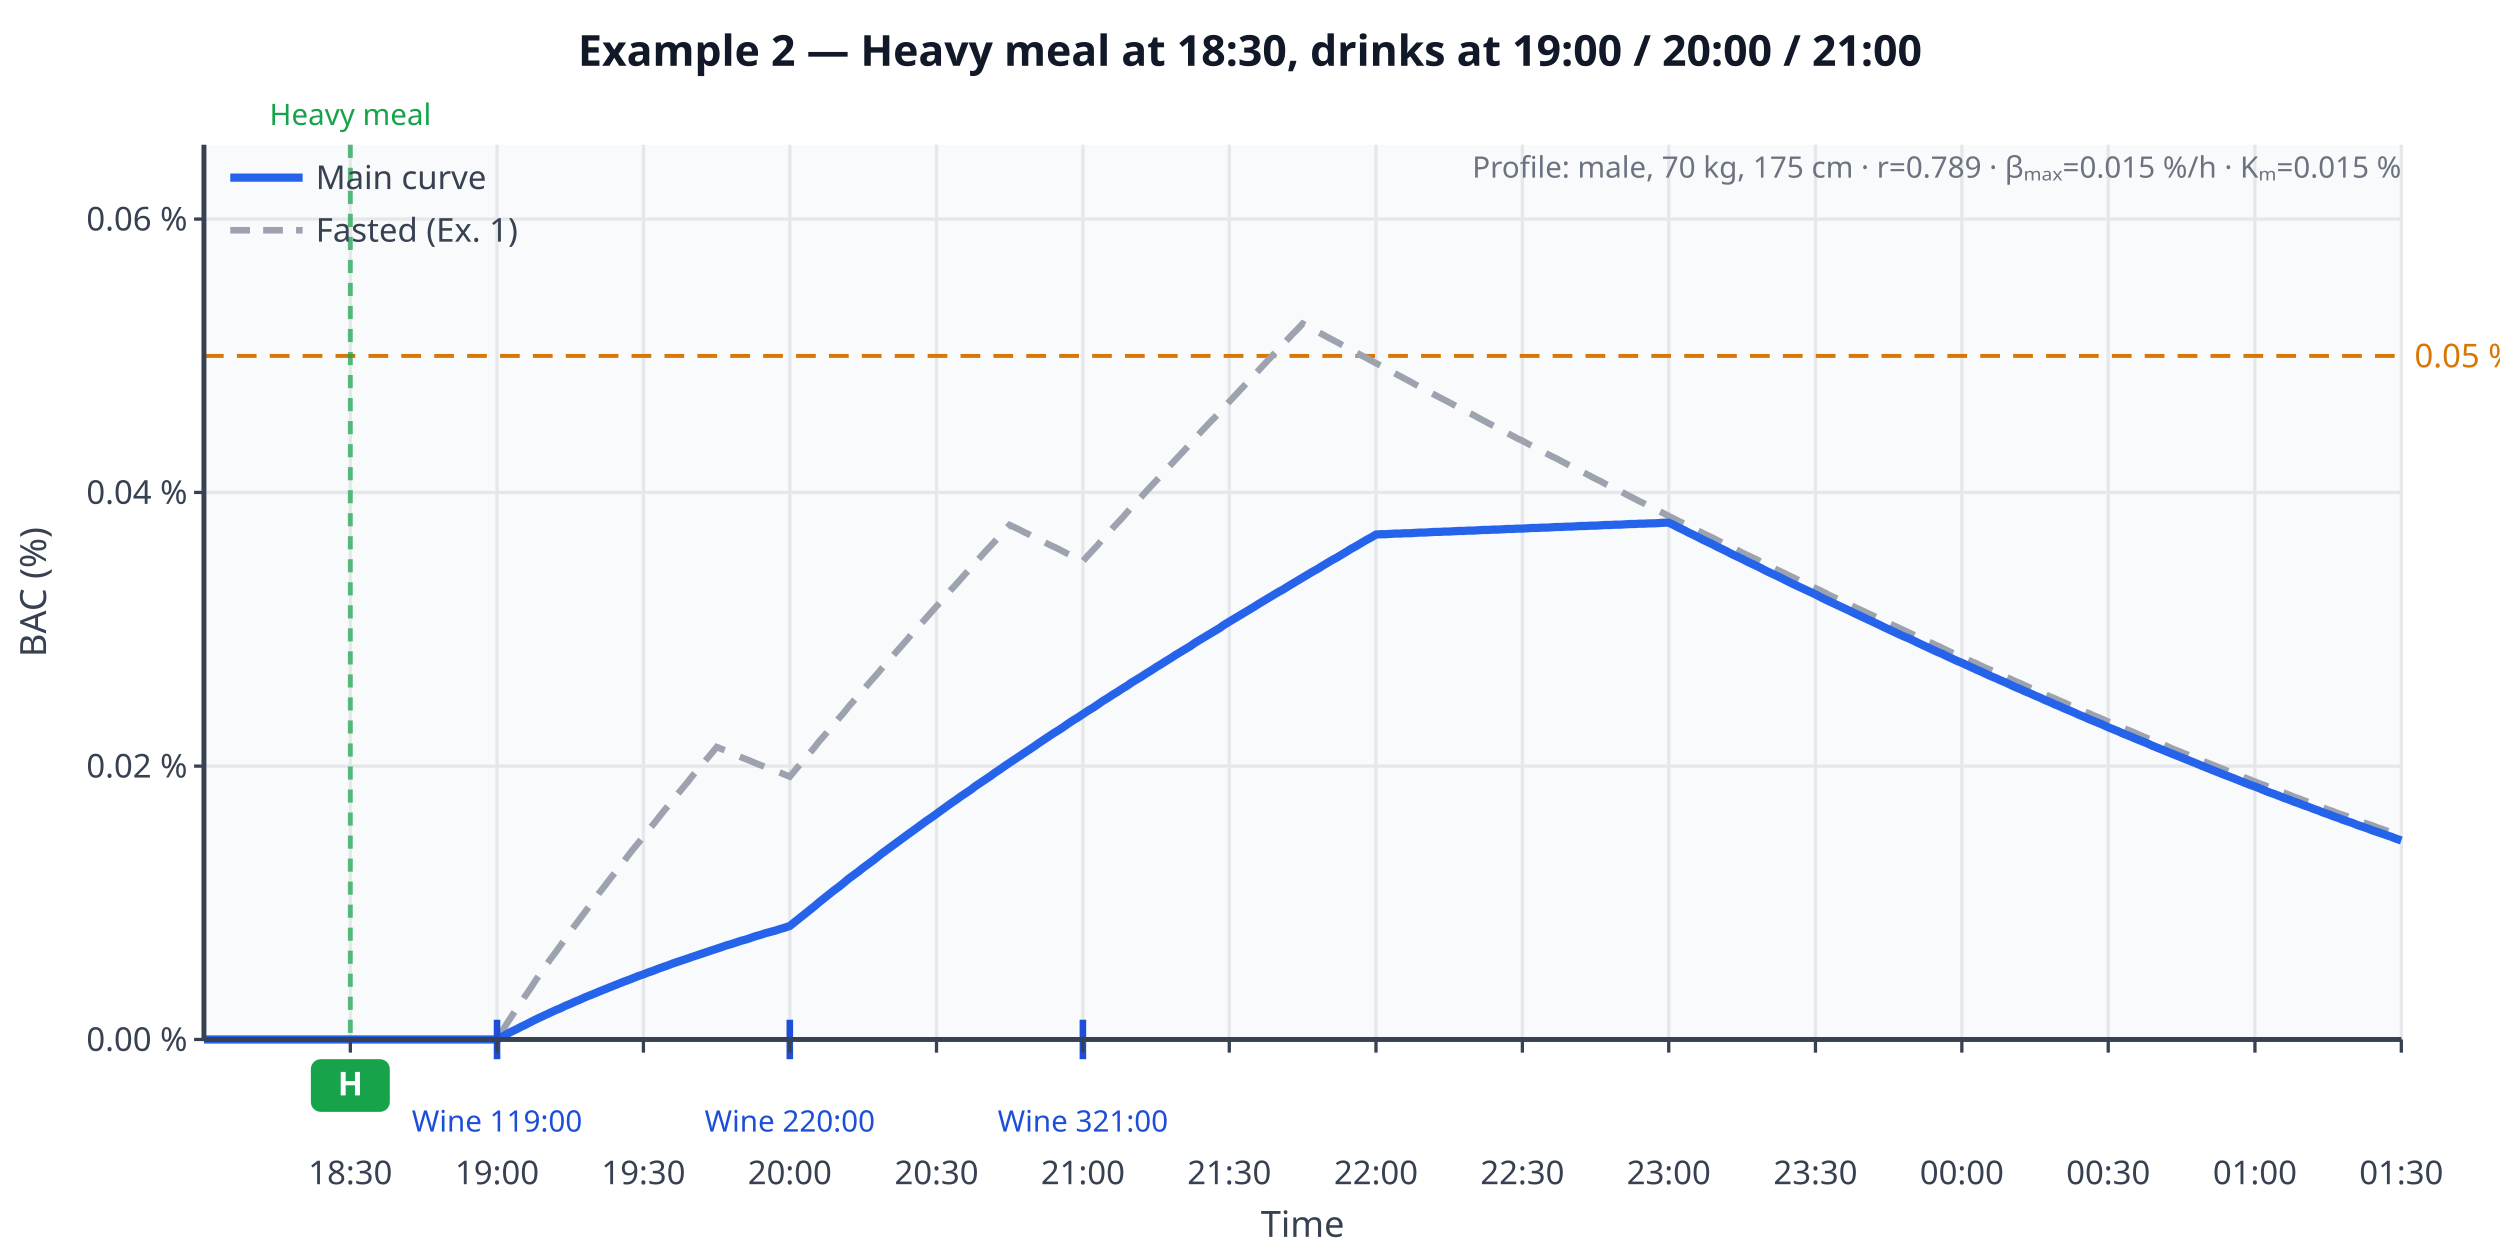
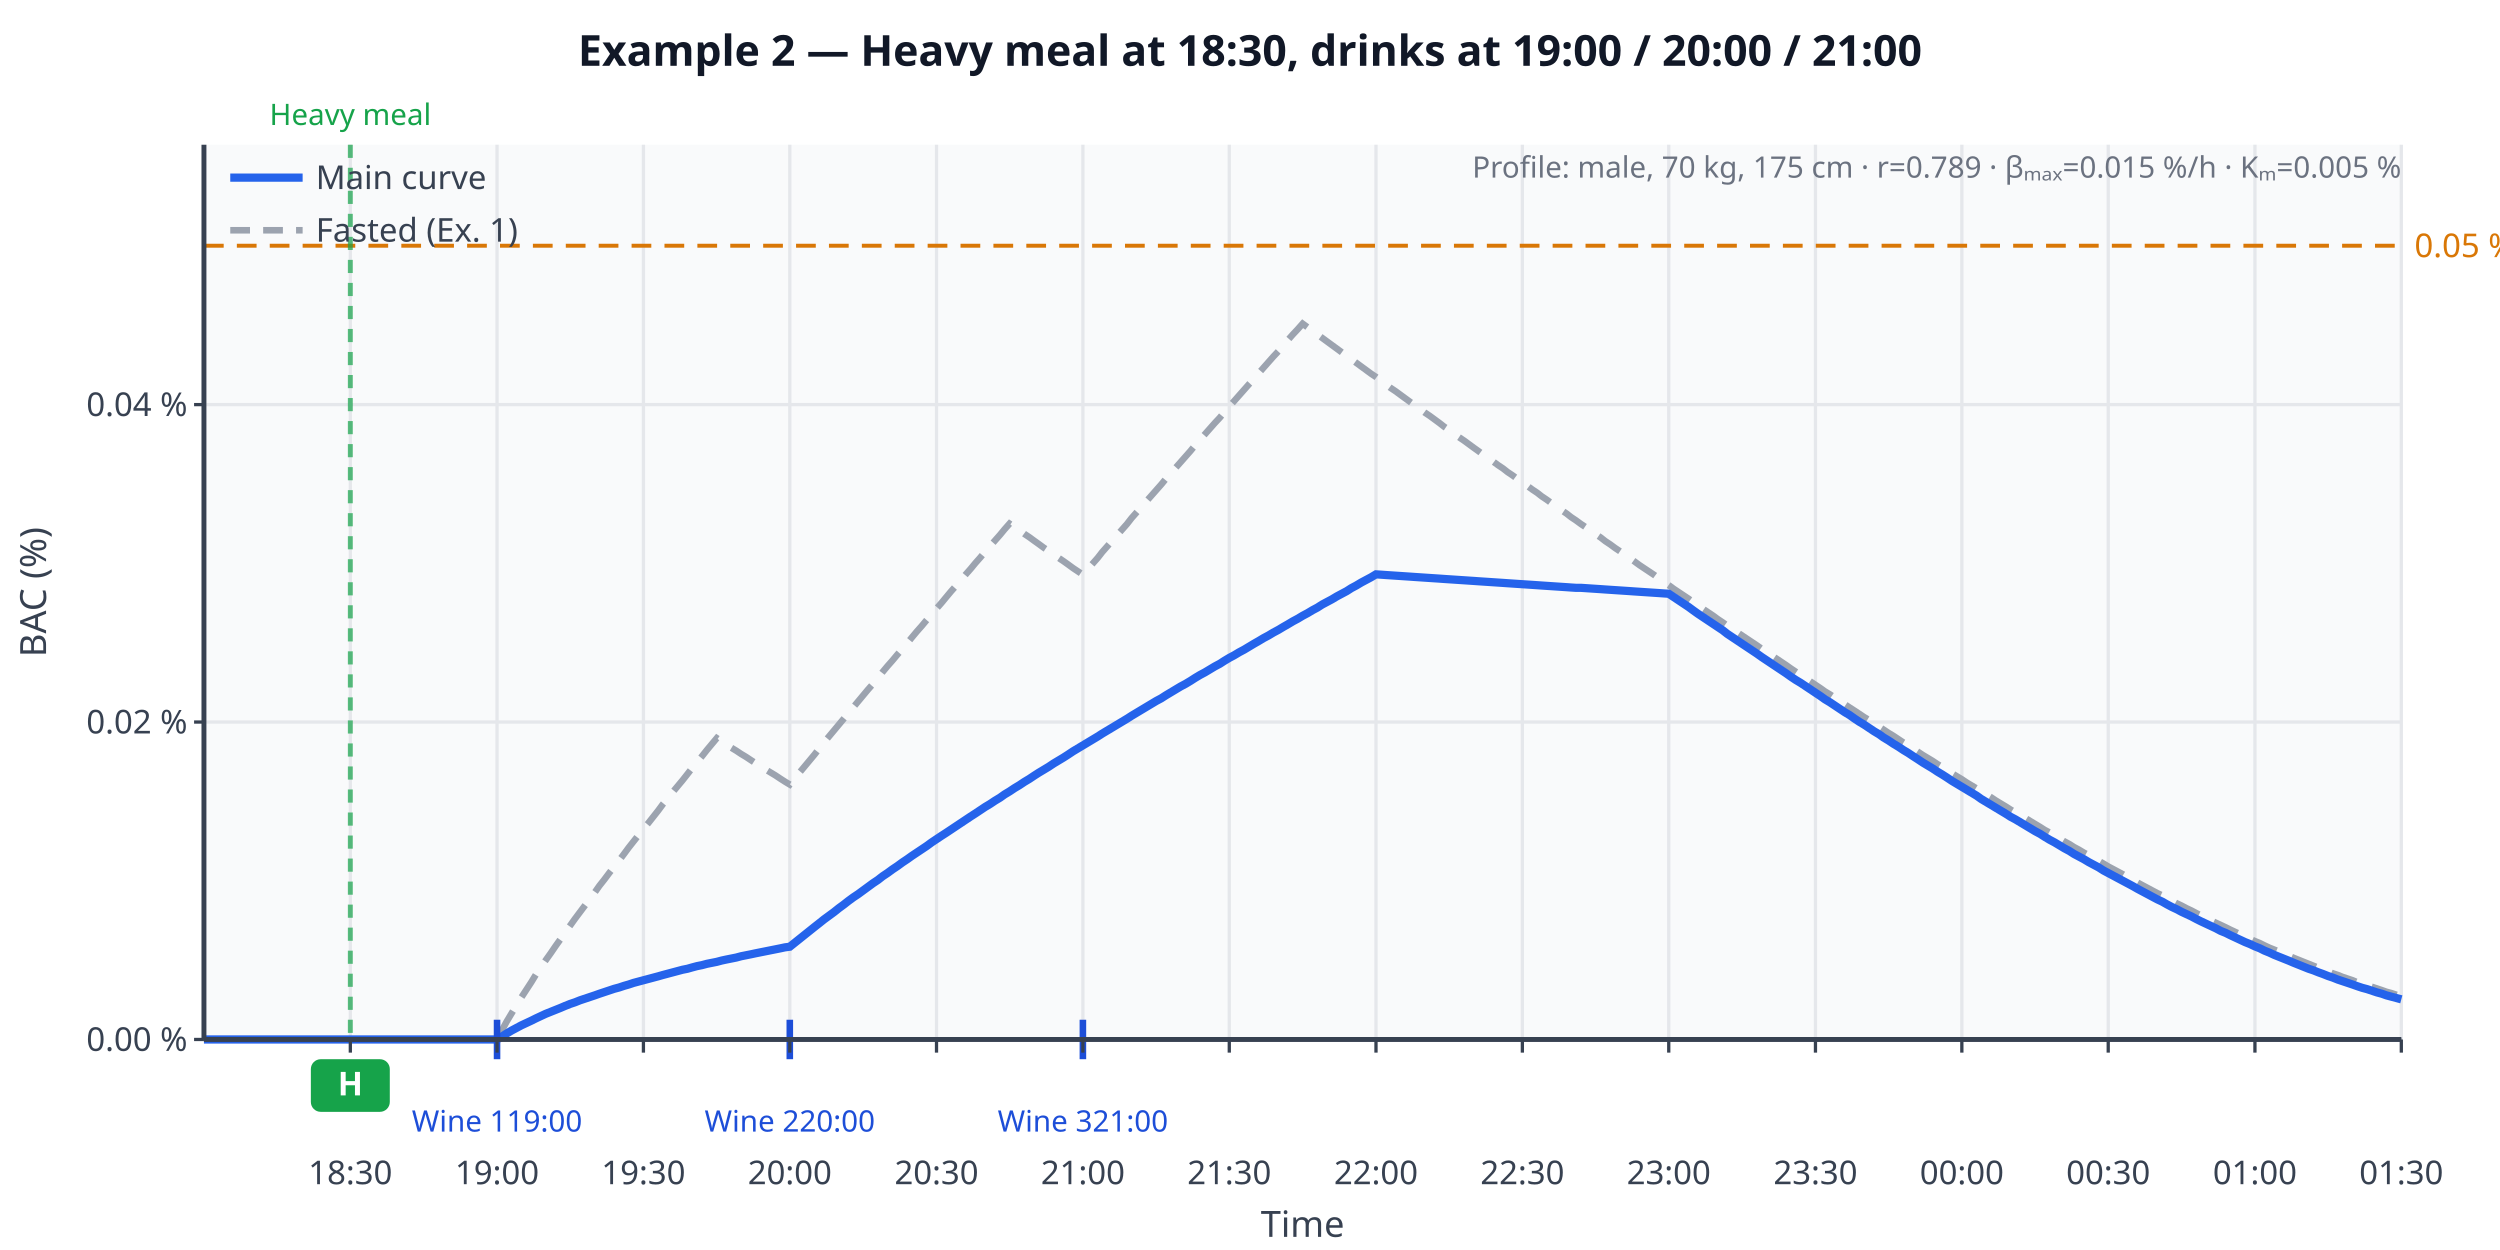
<svg xmlns="http://www.w3.org/2000/svg" viewBox="0 0 760 380" width="760" height="380" font-family="system-ui,sans-serif">
  <rect width="760" height="380" fill="#ffffff" />
  <rect x="62" y="44" width="668" height="272" fill="#f9fafb" />
-   <line x1="62" y1="232.9" x2="730" y2="232.9" stroke="#e5e7eb" stroke-width="1" />
-   <line x1="62" y1="149.7" x2="730" y2="149.7" stroke="#e5e7eb" stroke-width="1" />
-   <line x1="62" y1="66.6" x2="730" y2="66.6" stroke="#e5e7eb" stroke-width="1" />
+   <line x1="62" y1="219.5" x2="730" y2="219.5" stroke="#e5e7eb" stroke-width="1" />
+   <line x1="62" y1="123.0" x2="730" y2="123.0" stroke="#e5e7eb" stroke-width="1" />
  <line x1="106.5" y1="44" x2="106.5" y2="316" stroke="#e5e7eb" stroke-width="1" />
  <line x1="151.1" y1="44" x2="151.1" y2="316" stroke="#e5e7eb" stroke-width="1" />
  <line x1="195.6" y1="44" x2="195.6" y2="316" stroke="#e5e7eb" stroke-width="1" />
  <line x1="240.1" y1="44" x2="240.1" y2="316" stroke="#e5e7eb" stroke-width="1" />
  <line x1="284.7" y1="44" x2="284.7" y2="316" stroke="#e5e7eb" stroke-width="1" />
  <line x1="329.2" y1="44" x2="329.2" y2="316" stroke="#e5e7eb" stroke-width="1" />
  <line x1="373.7" y1="44" x2="373.7" y2="316" stroke="#e5e7eb" stroke-width="1" />
  <line x1="418.3" y1="44" x2="418.3" y2="316" stroke="#e5e7eb" stroke-width="1" />
  <line x1="462.8" y1="44" x2="462.8" y2="316" stroke="#e5e7eb" stroke-width="1" />
  <line x1="507.3" y1="44" x2="507.3" y2="316" stroke="#e5e7eb" stroke-width="1" />
  <line x1="551.9" y1="44" x2="551.9" y2="316" stroke="#e5e7eb" stroke-width="1" />
  <line x1="596.4" y1="44" x2="596.4" y2="316" stroke="#e5e7eb" stroke-width="1" />
  <line x1="640.9" y1="44" x2="640.9" y2="316" stroke="#e5e7eb" stroke-width="1" />
  <line x1="685.5" y1="44" x2="685.5" y2="316" stroke="#e5e7eb" stroke-width="1" />
  <line x1="730.0" y1="44" x2="730.0" y2="316" stroke="#e5e7eb" stroke-width="1" />
-   <line x1="62" y1="108.2" x2="730" y2="108.2" stroke="#d97706" stroke-width="1.2" stroke-dasharray="6,4" />
-   <text x="734" y="108.2" fill="#d97706" font-size="10" dominant-baseline="middle">0.05 %</text>
-   <polyline points="62.0,316.0 63.5,316.0 65.0,316.0 66.5,316.0 67.9,316.0 69.4,316.0 70.9,316.0 72.4,316.0 73.9,316.0 75.4,316.0 76.8,316.0 78.3,316.0 79.8,316.0 81.3,316.0 82.8,316.0 84.3,316.0 85.8,316.0 87.2,316.0 88.7,316.0 90.2,316.0 91.7,316.0 93.2,316.0 94.7,316.0 96.1,316.0 97.6,316.0 99.1,316.0 100.6,316.0 102.1,316.0 103.6,316.0 105.0,316.0 106.5,316.0 108.0,316.0 109.5,316.0 111.0,316.0 112.5,316.0 114.0,316.0 115.4,316.0 116.9,316.0 118.4,316.0 119.9,316.0 121.4,316.0 122.9,316.0 124.3,316.0 125.8,316.0 127.3,316.0 128.8,316.0 130.3,316.0 131.8,316.0 133.3,316.0 134.7,316.0 136.2,316.0 137.7,316.0 139.2,316.0 140.7,316.0 142.2,316.0 143.6,316.0 145.1,316.0 146.6,316.0 148.1,316.0 149.6,316.0 151.1,316.0 152.6,313.6 154.0,311.3 155.5,309.0 157.0,306.7 158.5,304.5 160.0,302.3 161.5,300.1 162.9,297.9 164.4,295.8 165.9,293.6 167.4,291.5 168.9,289.5 170.4,287.4 171.8,285.4 173.3,283.3 174.8,281.3 176.3,279.3 177.8,277.3 179.3,275.3 180.8,273.4 182.2,271.4 183.7,269.5 185.2,267.5 186.7,265.6 188.2,263.7 189.7,261.8 191.1,259.9 192.6,258.0 194.1,256.2 195.6,254.3 197.1,252.4 198.6,250.6 200.1,248.7 201.5,246.9 203.0,245.1 204.5,243.3 206.0,241.4 207.5,239.6 209.0,237.8 210.4,236.0 211.9,234.2 213.4,232.5 214.9,230.7 216.4,228.9 217.9,227.1 219.4,227.7 220.8,228.3 222.3,229.0 223.8,229.6 225.3,230.2 226.8,230.8 228.3,231.4 229.7,232.0 231.2,232.6 232.7,233.2 234.2,233.7 235.7,234.3 237.2,234.9 238.6,235.5 240.1,236.1 241.6,234.3 243.1,232.5 244.6,230.7 246.1,229.0 247.6,227.2 249.0,225.4 250.5,223.7 252.0,221.9 253.5,220.2 255.0,218.4 256.5,216.7 257.9,214.9 259.4,213.2 260.9,211.5 262.4,209.8 263.9,208.0 265.4,206.3 266.9,204.6 268.3,202.9 269.8,201.2 271.3,199.5 272.8,197.8 274.3,196.1 275.8,194.4 277.2,192.7 278.7,191.0 280.2,189.4 281.7,187.7 283.2,186.0 284.7,184.3 286.2,182.7 287.6,181.0 289.1,179.3 290.6,177.7 292.1,176.0 293.6,174.3 295.1,172.7 296.5,171.0 298.0,169.4 299.5,167.7 301.0,166.1 302.5,164.5 304.0,162.8 305.4,161.2 306.9,159.6 308.4,160.3 309.9,161.0 311.4,161.8 312.9,162.5 314.4,163.3 315.8,164.0 317.3,164.7 318.8,165.5 320.3,166.2 321.8,166.9 323.3,167.7 324.7,168.4 326.2,169.1 327.7,169.9 329.2,170.6 330.7,168.9 332.2,167.3 333.7,165.7 335.1,164.0 336.6,162.4 338.1,160.7 339.6,159.1 341.1,157.5 342.6,155.8 344.0,154.2 345.5,152.6 347.0,151.0 348.5,149.3 350.0,147.7 351.5,146.1 353.0,144.5 354.4,142.9 355.9,141.3 357.4,139.7 358.9,138.1 360.4,136.5 361.9,134.8 363.3,133.2 364.8,131.6 366.3,130.0 367.8,128.4 369.3,126.9 370.8,125.3 372.2,123.7 373.7,122.1 375.2,120.5 376.7,118.9 378.2,117.3 379.7,115.7 381.2,114.1 382.6,112.6 384.1,111.0 385.6,109.4 387.1,107.8 388.6,106.3 390.1,104.7 391.5,103.1 393.0,101.5 394.5,100.0 396.0,98.4 397.5,99.2 399.0,100.0 400.5,100.8 401.9,101.6 403.4,102.4 404.9,103.2 406.4,104.0 407.9,104.8 409.4,105.6 410.8,106.4 412.3,107.2 413.8,108.0 415.3,108.8 416.8,109.6 418.3,110.4 419.8,111.2 421.2,112.0 422.7,112.8 424.2,113.6 425.7,114.4 427.2,115.2 428.7,116.0 430.1,116.8 431.6,117.6 433.1,118.4 434.6,119.2 436.1,120.0 437.6,120.8 439.0,121.5 440.5,122.3 442.0,123.1 443.5,123.9 445.0,124.7 446.5,125.5 448.0,126.2 449.4,127.0 450.9,127.8 452.4,128.6 453.9,129.4 455.4,130.2 456.9,130.9 458.3,131.7 459.8,132.5 461.3,133.3 462.8,134.0 464.3,134.8 465.8,135.6 467.3,136.4 468.7,137.1 470.2,137.9 471.7,138.7 473.2,139.4 474.7,140.2 476.2,141.0 477.6,141.7 479.1,142.5 480.6,143.3 482.1,144.0 483.6,144.8 485.1,145.6 486.6,146.3 488.0,147.1 489.5,147.8 491.0,148.6 492.5,149.3 494.0,150.1 495.5,150.9 496.9,151.6 498.4,152.4 499.9,153.1 501.4,153.9 502.9,154.6 504.4,155.4 505.8,156.1 507.3,156.9 508.8,157.6 510.3,158.4 511.8,159.1 513.3,159.8 514.8,160.6 516.2,161.3 517.7,162.1 519.2,162.8 520.7,163.5 522.2,164.3 523.7,165.0 525.1,165.8 526.6,166.5 528.1,167.2 529.6,168.0 531.1,168.7 532.6,169.4 534.1,170.1 535.5,170.9 537.0,171.6 538.5,172.3 540.0,173.1 541.5,173.8 543.0,174.5 544.4,175.2 545.9,175.9 547.4,176.7 548.9,177.4 550.4,178.1 551.9,178.8 553.4,179.5 554.8,180.2 556.3,181.0 557.8,181.7 559.3,182.4 560.8,183.1 562.3,183.8 563.7,184.5 565.2,185.2 566.7,185.9 568.2,186.6 569.7,187.3 571.2,188.0 572.6,188.7 574.1,189.4 575.6,190.1 577.1,190.8 578.6,191.5 580.1,192.2 581.6,192.9 583.0,193.6 584.5,194.2 586.0,194.9 587.5,195.6 589.0,196.3 590.5,197.0 591.9,197.7 593.4,198.4 594.9,199.0 596.4,199.7 597.9,200.4 599.4,201.1 600.9,201.7 602.3,202.4 603.8,203.1 605.3,203.7 606.8,204.4 608.3,205.1 609.8,205.7 611.2,206.4 612.7,207.1 614.2,207.7 615.7,208.4 617.2,209.1 618.7,209.7 620.2,210.4 621.6,211.0 623.1,211.7 624.6,212.3 626.1,213.0 627.6,213.6 629.1,214.3 630.5,214.9 632.0,215.5 633.5,216.2 635.0,216.8 636.5,217.5 638.0,218.1 639.4,218.7 640.9,219.4 642.4,220.0 643.9,220.6 645.4,221.3 646.9,221.9 648.4,222.5 649.8,223.1 651.3,223.8 652.8,224.4 654.3,225.0 655.8,225.6 657.3,226.2 658.7,226.8 660.2,227.5 661.7,228.1 663.2,228.7 664.7,229.3 666.2,229.9 667.7,230.5 669.1,231.1 670.6,231.7 672.1,232.3 673.6,232.9 675.1,233.5 676.6,234.1 678.0,234.7 679.5,235.2 681.0,235.8 682.5,236.4 684.0,237.0 685.5,237.6 687.0,238.2 688.4,238.7 689.9,239.3 691.4,239.9 692.9,240.5 694.4,241.0 695.9,241.6 697.3,242.2 698.8,242.7 700.3,243.3 701.8,243.8 703.3,244.4 704.8,245.0 706.2,245.5 707.7,246.1 709.2,246.6 710.7,247.2 712.2,247.7 713.7,248.2 715.2,248.8 716.6,249.3 718.1,249.9 719.6,250.4 721.1,250.9 722.6,251.5 724.1,252.0 725.5,252.5 727.0,253.0 728.5,253.6 730.0,254.1" fill="none" stroke="#9ca3af" stroke-width="2" stroke-dasharray="8,5" />
-   <polyline points="62.0,316.0 63.5,316.0 65.0,316.0 66.5,316.0 67.9,316.0 69.4,316.0 70.9,316.0 72.4,316.0 73.9,316.0 75.4,316.0 76.8,316.0 78.3,316.0 79.8,316.0 81.3,316.0 82.8,316.0 84.3,316.0 85.8,316.0 87.2,316.0 88.7,316.0 90.2,316.0 91.7,316.0 93.2,316.0 94.7,316.0 96.1,316.0 97.6,316.0 99.1,316.0 100.6,316.0 102.1,316.0 103.6,316.0 105.0,316.0 106.5,316.0 108.0,316.0 109.5,316.0 111.0,316.0 112.5,316.0 114.0,316.0 115.4,316.0 116.9,316.0 118.4,316.0 119.9,316.0 121.4,316.0 122.9,316.0 124.3,316.0 125.8,316.0 127.3,316.0 128.8,316.0 130.3,316.0 131.8,316.0 133.3,316.0 134.7,316.0 136.2,316.0 137.7,316.0 139.2,316.0 140.7,316.0 142.2,316.0 143.6,316.0 145.1,316.0 146.6,316.0 148.1,316.0 149.6,316.0 151.1,316.0 152.6,315.2 154.0,314.4 155.5,313.6 157.0,312.9 158.5,312.1 160.0,311.4 161.5,310.6 162.9,309.9 164.4,309.2 165.9,308.5 167.4,307.8 168.9,307.1 170.4,306.5 171.8,305.8 173.3,305.2 174.8,304.5 176.3,303.9 177.8,303.2 179.3,302.6 180.8,302.0 182.2,301.4 183.7,300.8 185.2,300.2 186.7,299.6 188.2,299.0 189.7,298.4 191.1,297.9 192.6,297.3 194.1,296.7 195.6,296.2 197.1,295.6 198.6,295.1 200.1,294.5 201.5,294.0 203.0,293.5 204.5,292.9 206.0,292.4 207.5,291.9 209.0,291.4 210.4,290.9 211.9,290.4 213.4,289.9 214.9,289.4 216.4,288.9 217.9,288.4 219.4,287.9 220.8,287.4 222.3,287.0 223.8,286.5 225.3,286.0 226.8,285.6 228.3,285.1 229.7,284.6 231.2,284.2 232.7,283.7 234.2,283.3 235.7,282.9 237.2,282.4 238.6,282.0 240.1,281.5 241.6,280.3 243.1,279.1 244.6,277.9 246.1,276.7 247.6,275.5 249.0,274.3 250.5,273.1 252.0,271.9 253.5,270.7 255.0,269.6 256.5,268.4 257.9,267.2 259.4,266.1 260.9,265.0 262.4,263.8 263.9,262.7 265.4,261.6 266.9,260.4 268.3,259.3 269.8,258.2 271.3,257.1 272.8,256.0 274.3,254.9 275.8,253.8 277.2,252.8 278.7,251.7 280.2,250.6 281.7,249.5 283.2,248.5 284.7,247.4 286.2,246.3 287.6,245.3 289.1,244.2 290.6,243.2 292.1,242.1 293.6,241.1 295.1,240.1 296.5,239.0 298.0,238.0 299.5,237.0 301.0,236.0 302.5,234.9 304.0,233.9 305.4,232.9 306.9,231.9 308.4,230.9 309.9,229.9 311.4,228.9 312.9,227.9 314.4,226.9 315.8,225.9 317.3,224.9 318.8,223.9 320.3,222.9 321.8,222.0 323.3,221.0 324.7,220.0 326.2,219.0 327.7,218.1 329.2,217.1 330.7,216.1 332.2,215.2 333.7,214.2 335.1,213.2 336.6,212.3 338.1,211.3 339.6,210.4 341.1,209.4 342.6,208.5 344.0,207.5 345.5,206.6 347.0,205.7 348.5,204.7 350.0,203.8 351.5,202.8 353.0,201.9 354.4,201.0 355.9,200.1 357.4,199.1 358.9,198.2 360.4,197.3 361.9,196.4 363.3,195.4 364.8,194.5 366.3,193.6 367.8,192.7 369.3,191.8 370.8,190.9 372.2,189.9 373.7,189.0 375.2,188.1 376.7,187.2 378.2,186.3 379.7,185.4 381.2,184.5 382.6,183.6 384.1,182.7 385.6,181.8 387.1,180.9 388.6,180.0 390.1,179.2 391.5,178.3 393.0,177.4 394.5,176.5 396.0,175.6 397.5,174.7 399.0,173.8 400.5,173.0 401.9,172.1 403.4,171.2 404.9,170.3 406.4,169.5 407.9,168.6 409.4,167.7 410.8,166.8 412.3,166.0 413.8,165.1 415.3,164.2 416.8,163.4 418.3,162.5 419.8,162.4 421.2,162.4 422.7,162.3 424.2,162.2 425.7,162.2 427.2,162.1 428.7,162.1 430.1,162.0 431.6,161.9 433.1,161.9 434.6,161.8 436.1,161.7 437.6,161.7 439.0,161.6 440.5,161.6 442.0,161.5 443.5,161.4 445.0,161.4 446.5,161.3 448.0,161.3 449.4,161.2 450.9,161.1 452.4,161.1 453.9,161.0 455.4,161.0 456.9,160.9 458.3,160.8 459.8,160.8 461.3,160.7 462.8,160.7 464.3,160.6 465.8,160.5 467.3,160.5 468.7,160.4 470.2,160.4 471.7,160.3 473.2,160.2 474.7,160.2 476.2,160.1 477.6,160.1 479.1,160.0 480.6,159.9 482.1,159.9 483.6,159.8 485.1,159.8 486.6,159.7 488.0,159.6 489.5,159.6 491.0,159.5 492.5,159.5 494.0,159.4 495.5,159.3 496.9,159.3 498.4,159.2 499.9,159.2 501.4,159.1 502.9,159.1 504.4,159.0 505.8,158.9 507.3,158.9 508.8,159.6 510.3,160.4 511.8,161.1 513.3,161.9 514.8,162.6 516.2,163.3 517.7,164.1 519.2,164.8 520.7,165.5 522.2,166.3 523.7,167.0 525.1,167.7 526.6,168.5 528.1,169.2 529.6,169.9 531.1,170.7 532.6,171.4 534.1,172.1 535.5,172.8 537.0,173.6 538.5,174.3 540.0,175.0 541.5,175.7 543.0,176.5 544.4,177.2 545.9,177.9 547.4,178.6 548.9,179.3 550.4,180.0 551.9,180.7 553.4,181.5 554.8,182.2 556.3,182.9 557.8,183.6 559.3,184.3 560.8,185.0 562.3,185.7 563.7,186.4 565.2,187.1 566.7,187.8 568.2,188.5 569.7,189.2 571.2,189.9 572.6,190.6 574.1,191.3 575.6,192.0 577.1,192.7 578.6,193.4 580.1,194.0 581.6,194.7 583.0,195.4 584.5,196.1 586.0,196.8 587.5,197.5 589.0,198.2 590.5,198.8 591.9,199.5 593.4,200.2 594.9,200.9 596.4,201.5 597.9,202.2 599.4,202.9 600.9,203.6 602.3,204.2 603.8,204.9 605.3,205.6 606.8,206.2 608.3,206.9 609.8,207.5 611.2,208.2 612.7,208.9 614.2,209.5 615.7,210.2 617.2,210.8 618.7,211.5 620.2,212.1 621.6,212.8 623.1,213.4 624.6,214.1 626.1,214.7 627.6,215.4 629.1,216.0 630.5,216.6 632.0,217.3 633.5,217.9 635.0,218.6 636.5,219.2 638.0,219.8 639.4,220.4 640.9,221.1 642.4,221.7 643.9,222.3 645.4,223.0 646.9,223.6 648.4,224.2 649.8,224.8 651.3,225.4 652.8,226.0 654.3,226.7 655.8,227.3 657.3,227.9 658.7,228.5 660.2,229.1 661.7,229.7 663.2,230.3 664.7,230.9 666.2,231.5 667.7,232.1 669.1,232.7 670.6,233.3 672.1,233.9 673.6,234.5 675.1,235.1 676.6,235.7 678.0,236.2 679.5,236.8 681.0,237.4 682.5,238.0 684.0,238.6 685.5,239.1 687.0,239.7 688.4,240.3 689.9,240.9 691.4,241.4 692.9,242.0 694.4,242.6 695.9,243.1 697.3,243.7 698.8,244.2 700.3,244.8 701.8,245.3 703.3,245.9 704.8,246.4 706.2,247.0 707.7,247.5 709.2,248.1 710.7,248.6 712.2,249.2 713.7,249.7 715.2,250.2 716.6,250.8 718.1,251.3 719.6,251.8 721.1,252.4 722.6,252.9 724.1,253.4 725.5,253.9 727.0,254.4 728.5,255.0 730.0,255.5" fill="none" stroke="#2563eb" stroke-width="2.5" />
+   <line x1="62" y1="74.7" x2="730" y2="74.7" stroke="#d97706" stroke-width="1.2" stroke-dasharray="6,4" />
+   <text x="734" y="74.7" fill="#d97706" font-size="10" dominant-baseline="middle">0.05 %</text>
+   <polyline points="62.0,316.0 63.5,316.0 65.0,316.0 66.5,316.0 67.9,316.0 69.4,316.0 70.9,316.0 72.4,316.0 73.9,316.0 75.4,316.0 76.8,316.0 78.3,316.0 79.8,316.0 81.3,316.0 82.8,316.0 84.3,316.0 85.8,316.0 87.2,316.0 88.7,316.0 90.2,316.0 91.7,316.0 93.2,316.0 94.7,316.0 96.1,316.0 97.6,316.0 99.1,316.0 100.6,316.0 102.1,316.0 103.6,316.0 105.0,316.0 106.5,316.0 108.0,316.0 109.5,316.0 111.0,316.0 112.5,316.0 114.0,316.0 115.4,316.0 116.9,316.0 118.4,316.0 119.9,316.0 121.4,316.0 122.9,316.0 124.3,316.0 125.8,316.0 127.3,316.0 128.8,316.0 130.3,316.0 131.8,316.0 133.3,316.0 134.7,316.0 136.2,316.0 137.7,316.0 139.2,316.0 140.7,316.0 142.2,316.0 143.6,316.0 145.1,316.0 146.6,316.0 148.1,316.0 149.6,316.0 151.1,316.0 152.6,313.2 154.0,310.6 155.5,308.1 157.0,305.6 158.5,303.2 160.0,300.9 161.5,298.6 162.9,296.3 164.4,294.1 165.9,291.9 167.4,289.8 168.9,287.6 170.4,285.5 171.8,283.5 173.3,281.4 174.8,279.3 176.3,277.3 177.8,275.3 179.3,273.3 180.8,271.3 182.2,269.3 183.7,267.4 185.2,265.4 186.7,263.5 188.2,261.6 189.7,259.6 191.1,257.7 192.6,255.8 194.1,253.9 195.6,252.0 197.1,250.2 198.6,248.3 200.1,246.4 201.5,244.5 203.0,242.7 204.5,240.8 206.0,239.0 207.5,237.2 209.0,235.3 210.4,233.5 211.9,231.7 213.4,229.9 214.9,228.0 216.4,226.2 217.9,224.4 219.4,225.4 220.8,226.3 222.3,227.3 223.8,228.2 225.3,229.2 226.8,230.1 228.3,231.1 229.7,232.0 231.2,232.9 232.7,233.9 234.2,234.8 235.7,235.7 237.2,236.7 238.6,237.6 240.1,238.5 241.6,236.7 243.1,234.8 244.6,233.0 246.1,231.2 247.6,229.4 249.0,227.6 250.5,225.7 252.0,223.9 253.5,222.1 255.0,220.3 256.5,218.5 257.9,216.8 259.4,215.0 260.9,213.2 262.4,211.4 263.9,209.6 265.4,207.9 266.9,206.1 268.3,204.3 269.8,202.5 271.3,200.8 272.8,199.0 274.3,197.3 275.8,195.5 277.2,193.8 278.7,192.0 280.2,190.3 281.7,188.5 283.2,186.8 284.7,185.0 286.2,183.3 287.6,181.6 289.1,179.8 290.6,178.1 292.1,176.4 293.6,174.6 295.1,172.9 296.5,171.2 298.0,169.5 299.5,167.7 301.0,166.0 302.5,164.3 304.0,162.6 305.4,160.9 306.9,159.2 308.4,160.2 309.9,161.2 311.4,162.3 312.9,163.3 314.4,164.4 315.8,165.4 317.3,166.5 318.8,167.5 320.3,168.5 321.8,169.6 323.3,170.6 324.7,171.6 326.2,172.7 327.7,173.7 329.2,174.7 330.7,173.0 332.2,171.3 333.7,169.6 335.1,167.8 336.6,166.1 338.1,164.4 339.6,162.7 341.1,161.0 342.6,159.3 344.0,157.5 345.5,155.8 347.0,154.1 348.5,152.4 350.0,150.7 351.5,149.0 353.0,147.3 354.4,145.6 355.9,143.9 357.4,142.2 358.9,140.5 360.4,138.8 361.9,137.1 363.3,135.4 364.8,133.7 366.3,132.0 367.8,130.3 369.3,128.6 370.8,127.0 372.2,125.3 373.7,123.6 375.2,121.9 376.7,120.2 378.2,118.5 379.7,116.8 381.2,115.2 382.6,113.5 384.1,111.8 385.6,110.1 387.1,108.4 388.6,106.8 390.1,105.1 391.5,103.4 393.0,101.7 394.5,100.1 396.0,98.4 397.5,99.5 399.0,100.6 400.5,101.7 401.9,102.7 403.4,103.8 404.9,104.9 406.4,106.0 407.9,107.1 409.4,108.2 410.8,109.2 412.3,110.3 413.8,111.4 415.3,112.5 416.8,113.6 418.3,114.6 419.8,115.7 421.2,116.8 422.7,117.9 424.2,118.9 425.7,120.0 427.2,121.1 428.7,122.2 430.1,123.2 431.6,124.3 433.1,125.4 434.6,126.4 436.1,127.5 437.6,128.6 439.0,129.7 440.5,130.7 442.0,131.8 443.5,132.9 445.0,133.9 446.5,135.0 448.0,136.1 449.4,137.1 450.9,138.2 452.4,139.2 453.9,140.3 455.4,141.4 456.9,142.4 458.3,143.5 459.8,144.5 461.3,145.6 462.8,146.7 464.3,147.7 465.8,148.8 467.3,149.8 468.7,150.9 470.2,151.9 471.7,153.0 473.2,154.0 474.7,155.1 476.2,156.1 477.6,157.2 479.1,158.2 480.6,159.3 482.1,160.3 483.6,161.4 485.1,162.4 486.6,163.4 488.0,164.5 489.5,165.5 491.0,166.6 492.5,167.6 494.0,168.6 495.5,169.7 496.9,170.7 498.4,171.8 499.9,172.8 501.4,173.8 502.9,174.8 504.4,175.9 505.8,176.9 507.3,177.9 508.8,179.0 510.3,180.0 511.8,181.0 513.3,182.0 514.8,183.1 516.2,184.1 517.7,185.1 519.2,186.1 520.7,187.1 522.2,188.2 523.7,189.2 525.1,190.2 526.6,191.2 528.1,192.2 529.6,193.2 531.1,194.2 532.6,195.2 534.1,196.2 535.5,197.2 537.0,198.2 538.5,199.2 540.0,200.2 541.5,201.2 543.0,202.2 544.4,203.2 545.9,204.2 547.4,205.2 548.9,206.2 550.4,207.2 551.9,208.2 553.4,209.2 554.8,210.2 556.3,211.1 557.8,212.1 559.3,213.1 560.8,214.1 562.3,215.1 563.7,216.0 565.2,217.0 566.7,218.0 568.2,218.9 569.7,219.9 571.2,220.9 572.6,221.8 574.1,222.8 575.6,223.7 577.1,224.7 578.6,225.7 580.1,226.6 581.6,227.6 583.0,228.5 584.5,229.5 586.0,230.4 587.5,231.3 589.0,232.3 590.5,233.2 591.9,234.1 593.4,235.1 594.9,236.0 596.4,236.9 597.9,237.9 599.4,238.8 600.9,239.7 602.3,240.6 603.8,241.5 605.3,242.4 606.8,243.4 608.3,244.3 609.8,245.2 611.2,246.1 612.7,247.0 614.2,247.9 615.7,248.7 617.2,249.6 618.7,250.5 620.2,251.4 621.6,252.3 623.1,253.1 624.6,254.0 626.1,254.9 627.6,255.8 629.1,256.6 630.5,257.5 632.0,258.3 633.5,259.2 635.0,260.0 636.5,260.9 638.0,261.7 639.4,262.5 640.9,263.4 642.4,264.2 643.9,265.0 645.4,265.8 646.9,266.7 648.4,267.5 649.8,268.3 651.3,269.1 652.8,269.9 654.3,270.7 655.8,271.5 657.3,272.2 658.7,273.0 660.2,273.8 661.7,274.6 663.2,275.3 664.7,276.1 666.2,276.8 667.7,277.6 669.1,278.3 670.6,279.0 672.1,279.8 673.6,280.5 675.1,281.2 676.6,281.9 678.0,282.6 679.5,283.3 681.0,284.0 682.5,284.7 684.0,285.4 685.5,286.1 687.0,286.7 688.4,287.4 689.9,288.1 691.4,288.7 692.9,289.3 694.4,290.0 695.9,290.6 697.3,291.2 698.8,291.8 700.3,292.4 701.8,293.0 703.3,293.6 704.8,294.2 706.2,294.8 707.7,295.3 709.2,295.9 710.7,296.4 712.2,297.0 713.7,297.5 715.2,298.0 716.6,298.6 718.1,299.1 719.6,299.6 721.1,300.0 722.6,300.5 724.1,301.0 725.5,301.5 727.0,301.9 728.5,302.4 730.0,302.8" fill="none" stroke="#9ca3af" stroke-width="2" stroke-dasharray="8,5" />
+   <polyline points="62.0,316.0 63.5,316.0 65.0,316.0 66.5,316.0 67.9,316.0 69.4,316.0 70.9,316.0 72.4,316.0 73.9,316.0 75.4,316.0 76.8,316.0 78.3,316.0 79.8,316.0 81.3,316.0 82.8,316.0 84.3,316.0 85.8,316.0 87.2,316.0 88.7,316.0 90.2,316.0 91.7,316.0 93.2,316.0 94.7,316.0 96.1,316.0 97.6,316.0 99.1,316.0 100.6,316.0 102.1,316.0 103.6,316.0 105.0,316.0 106.5,316.0 108.0,316.0 109.5,316.0 111.0,316.0 112.5,316.0 114.0,316.0 115.4,316.0 116.9,316.0 118.4,316.0 119.9,316.0 121.4,316.0 122.9,316.0 124.3,316.0 125.8,316.0 127.3,316.0 128.8,316.0 130.3,316.0 131.8,316.0 133.3,316.0 134.7,316.0 136.2,316.0 137.7,316.0 139.2,316.0 140.7,316.0 142.2,316.0 143.6,316.0 145.1,316.0 146.6,316.0 148.1,316.0 149.6,316.0 151.1,316.0 152.6,315.1 154.0,314.2 155.5,313.3 157.0,312.5 158.5,311.7 160.0,311.0 161.5,310.3 162.9,309.6 164.4,308.9 165.9,308.2 167.4,307.6 168.9,307.0 170.4,306.4 171.8,305.8 173.3,305.2 174.8,304.7 176.3,304.1 177.8,303.6 179.3,303.1 180.8,302.6 182.2,302.1 183.7,301.6 185.2,301.1 186.7,300.6 188.2,300.2 189.7,299.7 191.1,299.3 192.6,298.8 194.1,298.4 195.6,298.0 197.1,297.6 198.6,297.2 200.1,296.8 201.5,296.4 203.0,296.0 204.5,295.6 206.0,295.2 207.5,294.8 209.0,294.5 210.4,294.1 211.9,293.7 213.4,293.4 214.9,293.0 216.4,292.7 217.9,292.4 219.4,292.0 220.8,291.7 222.3,291.4 223.8,291.1 225.3,290.7 226.8,290.4 228.3,290.1 229.7,289.8 231.2,289.5 232.7,289.2 234.2,288.9 235.7,288.6 237.2,288.3 238.6,288.0 240.1,287.8 241.6,286.6 243.1,285.4 244.6,284.2 246.1,283.0 247.6,281.8 249.0,280.7 250.5,279.5 252.0,278.4 253.5,277.3 255.0,276.1 256.5,275.0 257.9,273.9 259.4,272.8 260.9,271.8 262.4,270.7 263.9,269.6 265.4,268.5 266.9,267.5 268.3,266.4 269.8,265.4 271.3,264.3 272.8,263.3 274.3,262.2 275.8,261.2 277.2,260.2 278.7,259.2 280.2,258.2 281.7,257.2 283.2,256.1 284.7,255.1 286.2,254.1 287.6,253.2 289.1,252.2 290.6,251.2 292.1,250.2 293.6,249.2 295.1,248.2 296.5,247.3 298.0,246.3 299.5,245.3 301.0,244.4 302.5,243.4 304.0,242.5 305.4,241.5 306.9,240.6 308.4,239.6 309.9,238.7 311.4,237.7 312.9,236.8 314.4,235.8 315.8,234.9 317.3,234.0 318.8,233.1 320.3,232.1 321.8,231.2 323.3,230.3 324.7,229.4 326.2,228.4 327.7,227.5 329.2,226.6 330.7,225.7 332.2,224.8 333.7,223.9 335.1,223.0 336.6,222.1 338.1,221.2 339.6,220.3 341.1,219.4 342.6,218.5 344.0,217.6 345.5,216.7 347.0,215.8 348.5,214.9 350.0,214.0 351.5,213.1 353.0,212.3 354.4,211.4 355.9,210.5 357.4,209.6 358.9,208.7 360.4,207.9 361.9,207.0 363.3,206.1 364.8,205.2 366.3,204.4 367.8,203.5 369.3,202.6 370.8,201.8 372.2,200.9 373.7,200.0 375.2,199.2 376.7,198.3 378.2,197.5 379.7,196.6 381.2,195.7 382.6,194.9 384.1,194.0 385.6,193.2 387.1,192.3 388.6,191.5 390.1,190.6 391.5,189.8 393.0,188.9 394.5,188.1 396.0,187.2 397.5,186.4 399.0,185.5 400.5,184.7 401.9,183.8 403.4,183.0 404.9,182.2 406.4,181.3 407.9,180.5 409.4,179.7 410.8,178.8 412.3,178.0 413.8,177.1 415.3,176.3 416.8,175.5 418.3,174.6 419.8,174.7 421.2,174.8 422.7,174.9 424.2,175.0 425.7,175.1 427.2,175.2 428.7,175.3 430.1,175.4 431.6,175.5 433.1,175.6 434.6,175.7 436.1,175.8 437.6,175.9 439.0,176.0 440.5,176.1 442.0,176.2 443.5,176.3 445.0,176.4 446.5,176.5 448.0,176.6 449.4,176.7 450.9,176.8 452.4,176.9 453.9,177.0 455.4,177.1 456.9,177.2 458.3,177.3 459.8,177.4 461.3,177.5 462.8,177.6 464.3,177.7 465.8,177.8 467.3,177.9 468.7,178.0 470.2,178.1 471.7,178.2 473.2,178.3 474.7,178.4 476.2,178.5 477.6,178.6 479.1,178.7 480.6,178.7 482.1,178.8 483.6,178.9 485.1,179.0 486.6,179.1 488.0,179.2 489.5,179.3 491.0,179.4 492.5,179.5 494.0,179.6 495.5,179.7 496.9,179.8 498.4,179.9 499.9,180.0 501.4,180.1 502.9,180.2 504.4,180.3 505.8,180.4 507.3,180.5 508.8,181.5 510.3,182.5 511.8,183.5 513.3,184.5 514.8,185.6 516.2,186.6 517.7,187.6 519.2,188.6 520.7,189.6 522.2,190.6 523.7,191.6 525.1,192.7 526.6,193.7 528.1,194.7 529.6,195.7 531.1,196.7 532.6,197.7 534.1,198.7 535.5,199.7 537.0,200.7 538.5,201.7 540.0,202.7 541.5,203.7 543.0,204.7 544.4,205.7 545.9,206.7 547.4,207.6 548.9,208.6 550.4,209.6 551.9,210.6 553.4,211.6 554.8,212.6 556.3,213.5 557.8,214.5 559.3,215.5 560.8,216.5 562.3,217.4 563.7,218.4 565.2,219.4 566.7,220.3 568.2,221.3 569.7,222.3 571.2,223.2 572.6,224.2 574.1,225.1 575.6,226.1 577.1,227.0 578.6,228.0 580.1,228.9 581.6,229.9 583.0,230.8 584.5,231.8 586.0,232.7 587.5,233.6 589.0,234.6 590.5,235.5 591.9,236.4 593.4,237.4 594.9,238.3 596.4,239.2 597.9,240.1 599.4,241.0 600.9,241.9 602.3,242.9 603.8,243.8 605.3,244.7 606.8,245.6 608.3,246.5 609.8,247.4 611.2,248.3 612.7,249.1 614.2,250.0 615.7,250.9 617.2,251.8 618.7,252.7 620.2,253.5 621.6,254.4 623.1,255.3 624.6,256.1 626.1,257.0 627.6,257.9 629.1,258.7 630.5,259.6 632.0,260.4 633.5,261.2 635.0,262.1 636.5,262.9 638.0,263.7 639.4,264.6 640.9,265.4 642.4,266.2 643.9,267.0 645.4,267.8 646.9,268.6 648.4,269.4 649.8,270.2 651.3,271.0 652.8,271.8 654.3,272.6 655.8,273.4 657.3,274.1 658.7,274.9 660.2,275.7 661.7,276.4 663.2,277.2 664.7,277.9 666.2,278.6 667.7,279.4 669.1,280.1 670.6,280.8 672.1,281.5 673.6,282.2 675.1,283.0 676.6,283.6 678.0,284.3 679.5,285.0 681.0,285.7 682.5,286.4 684.0,287.0 685.5,287.7 687.0,288.3 688.4,289.0 689.9,289.6 691.4,290.3 692.9,290.9 694.4,291.5 695.9,292.1 697.3,292.7 698.8,293.3 700.3,293.9 701.8,294.5 703.3,295.0 704.8,295.6 706.2,296.1 707.7,296.7 709.2,297.2 710.7,297.8 712.2,298.3 713.7,298.8 715.2,299.3 716.6,299.8 718.1,300.3 719.6,300.7 721.1,301.2 722.6,301.7 724.1,302.1 725.5,302.6 727.0,303.0 728.5,303.4 730.0,303.8" fill="none" stroke="#2563eb" stroke-width="2.5" />
  <line x1="62" y1="316.0" x2="730" y2="316.0" stroke="#6b7280" stroke-width="1" />
  <line x1="106.5" y1="44" x2="106.5" y2="316" stroke="#16a34a" stroke-width="1.5" stroke-dasharray="4,3" opacity="0.7" />
  <rect x="94.5" y="322.0" width="24" height="16" rx="3" fill="#16a34a" />
  <text x="106.5" y="333.0" fill="white" font-size="10" font-weight="bold" text-anchor="middle">H</text>
  <text x="106.5" y="38.0" fill="#16a34a" font-size="9" text-anchor="middle">Heavy meal</text>
  <line x1="151.1" y1="310.0" x2="151.1" y2="322.0" stroke="#1d4ed8" stroke-width="2" />
  <text x="151.1" y="344.0" fill="#1d4ed8" font-size="9" text-anchor="middle">Wine 1
19:00</text>
  <line x1="240.1" y1="310.0" x2="240.1" y2="322.0" stroke="#1d4ed8" stroke-width="2" />
  <text x="240.1" y="344.0" fill="#1d4ed8" font-size="9" text-anchor="middle">Wine 2
20:00</text>
  <line x1="329.2" y1="310.0" x2="329.2" y2="322.0" stroke="#1d4ed8" stroke-width="2" />
  <text x="329.2" y="344.0" fill="#1d4ed8" font-size="9" text-anchor="middle">Wine 3
21:00</text>
  <line x1="62" y1="44" x2="62" y2="316" stroke="#374151" stroke-width="1.5" />
  <line x1="62" y1="316" x2="730" y2="316" stroke="#374151" stroke-width="1.5" />
  <text x="57" y="316.0" fill="#374151" font-size="10" text-anchor="end" dominant-baseline="middle">0.00 %</text>
  <line x1="59" y1="316.0" x2="62" y2="316.0" stroke="#374151" stroke-width="1" />
-   <text x="57" y="232.9" fill="#374151" font-size="10" text-anchor="end" dominant-baseline="middle">0.02 %</text>
-   <line x1="59" y1="232.9" x2="62" y2="232.9" stroke="#374151" stroke-width="1" />
-   <text x="57" y="149.7" fill="#374151" font-size="10" text-anchor="end" dominant-baseline="middle">0.04 %</text>
-   <line x1="59" y1="149.7" x2="62" y2="149.7" stroke="#374151" stroke-width="1" />
-   <text x="57" y="66.6" fill="#374151" font-size="10" text-anchor="end" dominant-baseline="middle">0.06 %</text>
-   <line x1="59" y1="66.6" x2="62" y2="66.6" stroke="#374151" stroke-width="1" />
+   <text x="57" y="219.5" fill="#374151" font-size="10" text-anchor="end" dominant-baseline="middle">0.02 %</text>
+   <line x1="59" y1="219.5" x2="62" y2="219.5" stroke="#374151" stroke-width="1" />
+   <text x="57" y="123.0" fill="#374151" font-size="10" text-anchor="end" dominant-baseline="middle">0.04 %</text>
+   <line x1="59" y1="123.0" x2="62" y2="123.0" stroke="#374151" stroke-width="1" />
  <text x="106.5" y="360.0" fill="#374151" font-size="10" text-anchor="middle">18:30</text>
  <line x1="106.5" y1="316" x2="106.5" y2="320" stroke="#374151" stroke-width="1" />
  <text x="151.1" y="360.0" fill="#374151" font-size="10" text-anchor="middle">19:00</text>
  <line x1="151.1" y1="316" x2="151.1" y2="320" stroke="#374151" stroke-width="1" />
  <text x="195.6" y="360.0" fill="#374151" font-size="10" text-anchor="middle">19:30</text>
  <line x1="195.6" y1="316" x2="195.6" y2="320" stroke="#374151" stroke-width="1" />
  <text x="240.1" y="360.0" fill="#374151" font-size="10" text-anchor="middle">20:00</text>
  <line x1="240.1" y1="316" x2="240.1" y2="320" stroke="#374151" stroke-width="1" />
  <text x="284.7" y="360.0" fill="#374151" font-size="10" text-anchor="middle">20:30</text>
  <line x1="284.7" y1="316" x2="284.7" y2="320" stroke="#374151" stroke-width="1" />
  <text x="329.2" y="360.0" fill="#374151" font-size="10" text-anchor="middle">21:00</text>
  <line x1="329.2" y1="316" x2="329.2" y2="320" stroke="#374151" stroke-width="1" />
  <text x="373.7" y="360.0" fill="#374151" font-size="10" text-anchor="middle">21:30</text>
  <line x1="373.7" y1="316" x2="373.7" y2="320" stroke="#374151" stroke-width="1" />
  <text x="418.3" y="360.0" fill="#374151" font-size="10" text-anchor="middle">22:00</text>
  <line x1="418.3" y1="316" x2="418.3" y2="320" stroke="#374151" stroke-width="1" />
  <text x="462.8" y="360.0" fill="#374151" font-size="10" text-anchor="middle">22:30</text>
  <line x1="462.8" y1="316" x2="462.8" y2="320" stroke="#374151" stroke-width="1" />
  <text x="507.3" y="360.0" fill="#374151" font-size="10" text-anchor="middle">23:00</text>
  <line x1="507.3" y1="316" x2="507.3" y2="320" stroke="#374151" stroke-width="1" />
  <text x="551.9" y="360.0" fill="#374151" font-size="10" text-anchor="middle">23:30</text>
  <line x1="551.9" y1="316" x2="551.9" y2="320" stroke="#374151" stroke-width="1" />
  <text x="596.4" y="360.0" fill="#374151" font-size="10" text-anchor="middle">00:00</text>
  <line x1="596.4" y1="316" x2="596.4" y2="320" stroke="#374151" stroke-width="1" />
  <text x="640.9" y="360.0" fill="#374151" font-size="10" text-anchor="middle">00:30</text>
  <line x1="640.9" y1="316" x2="640.9" y2="320" stroke="#374151" stroke-width="1" />
  <text x="685.5" y="360.0" fill="#374151" font-size="10" text-anchor="middle">01:00</text>
  <line x1="685.5" y1="316" x2="685.5" y2="320" stroke="#374151" stroke-width="1" />
  <text x="730.0" y="360.0" fill="#374151" font-size="10" text-anchor="middle">01:30</text>
  <line x1="730.0" y1="316" x2="730.0" y2="320" stroke="#374151" stroke-width="1" />
  <text x="396" y="376" fill="#374151" font-size="11" text-anchor="middle">Time</text>
  <text x="14" y="180" fill="#374151" font-size="11" text-anchor="middle" transform="rotate(-90,14,180)">BAC (%)</text>
  <line x1="70" y1="54" x2="92" y2="54" stroke="#2563eb" stroke-width="2.5" />
  <text x="96" y="54" fill="#374151" font-size="10" dominant-baseline="middle">Main curve</text>
  <line x1="70" y1="70" x2="92" y2="70" stroke="#9ca3af" stroke-width="2" stroke-dasharray="6,4" />
  <text x="96" y="70" fill="#374151" font-size="10" dominant-baseline="middle">Fasted (Ex. 1)</text>
  <text x="380" y="20" fill="#111827" font-size="13" font-weight="bold" text-anchor="middle">Example 2 — Heavy meal at 18:30, drinks at 19:00 / 20:00 / 21:00</text>
-   <text x="730" y="54" fill="#6b7280" font-size="9" text-anchor="end">Profile: male, 70 kg, 175 cm · r=0.789 · βₘₐₓ=0.015 %/h · Kₘ=0.015 %</text>
+   <text x="730" y="54" fill="#6b7280" font-size="9" text-anchor="end">Profile: male, 70 kg, 175 cm · r=0.789 · βₘₐₓ=0.015 %/h · Kₘ=0.005 %</text>
</svg>
